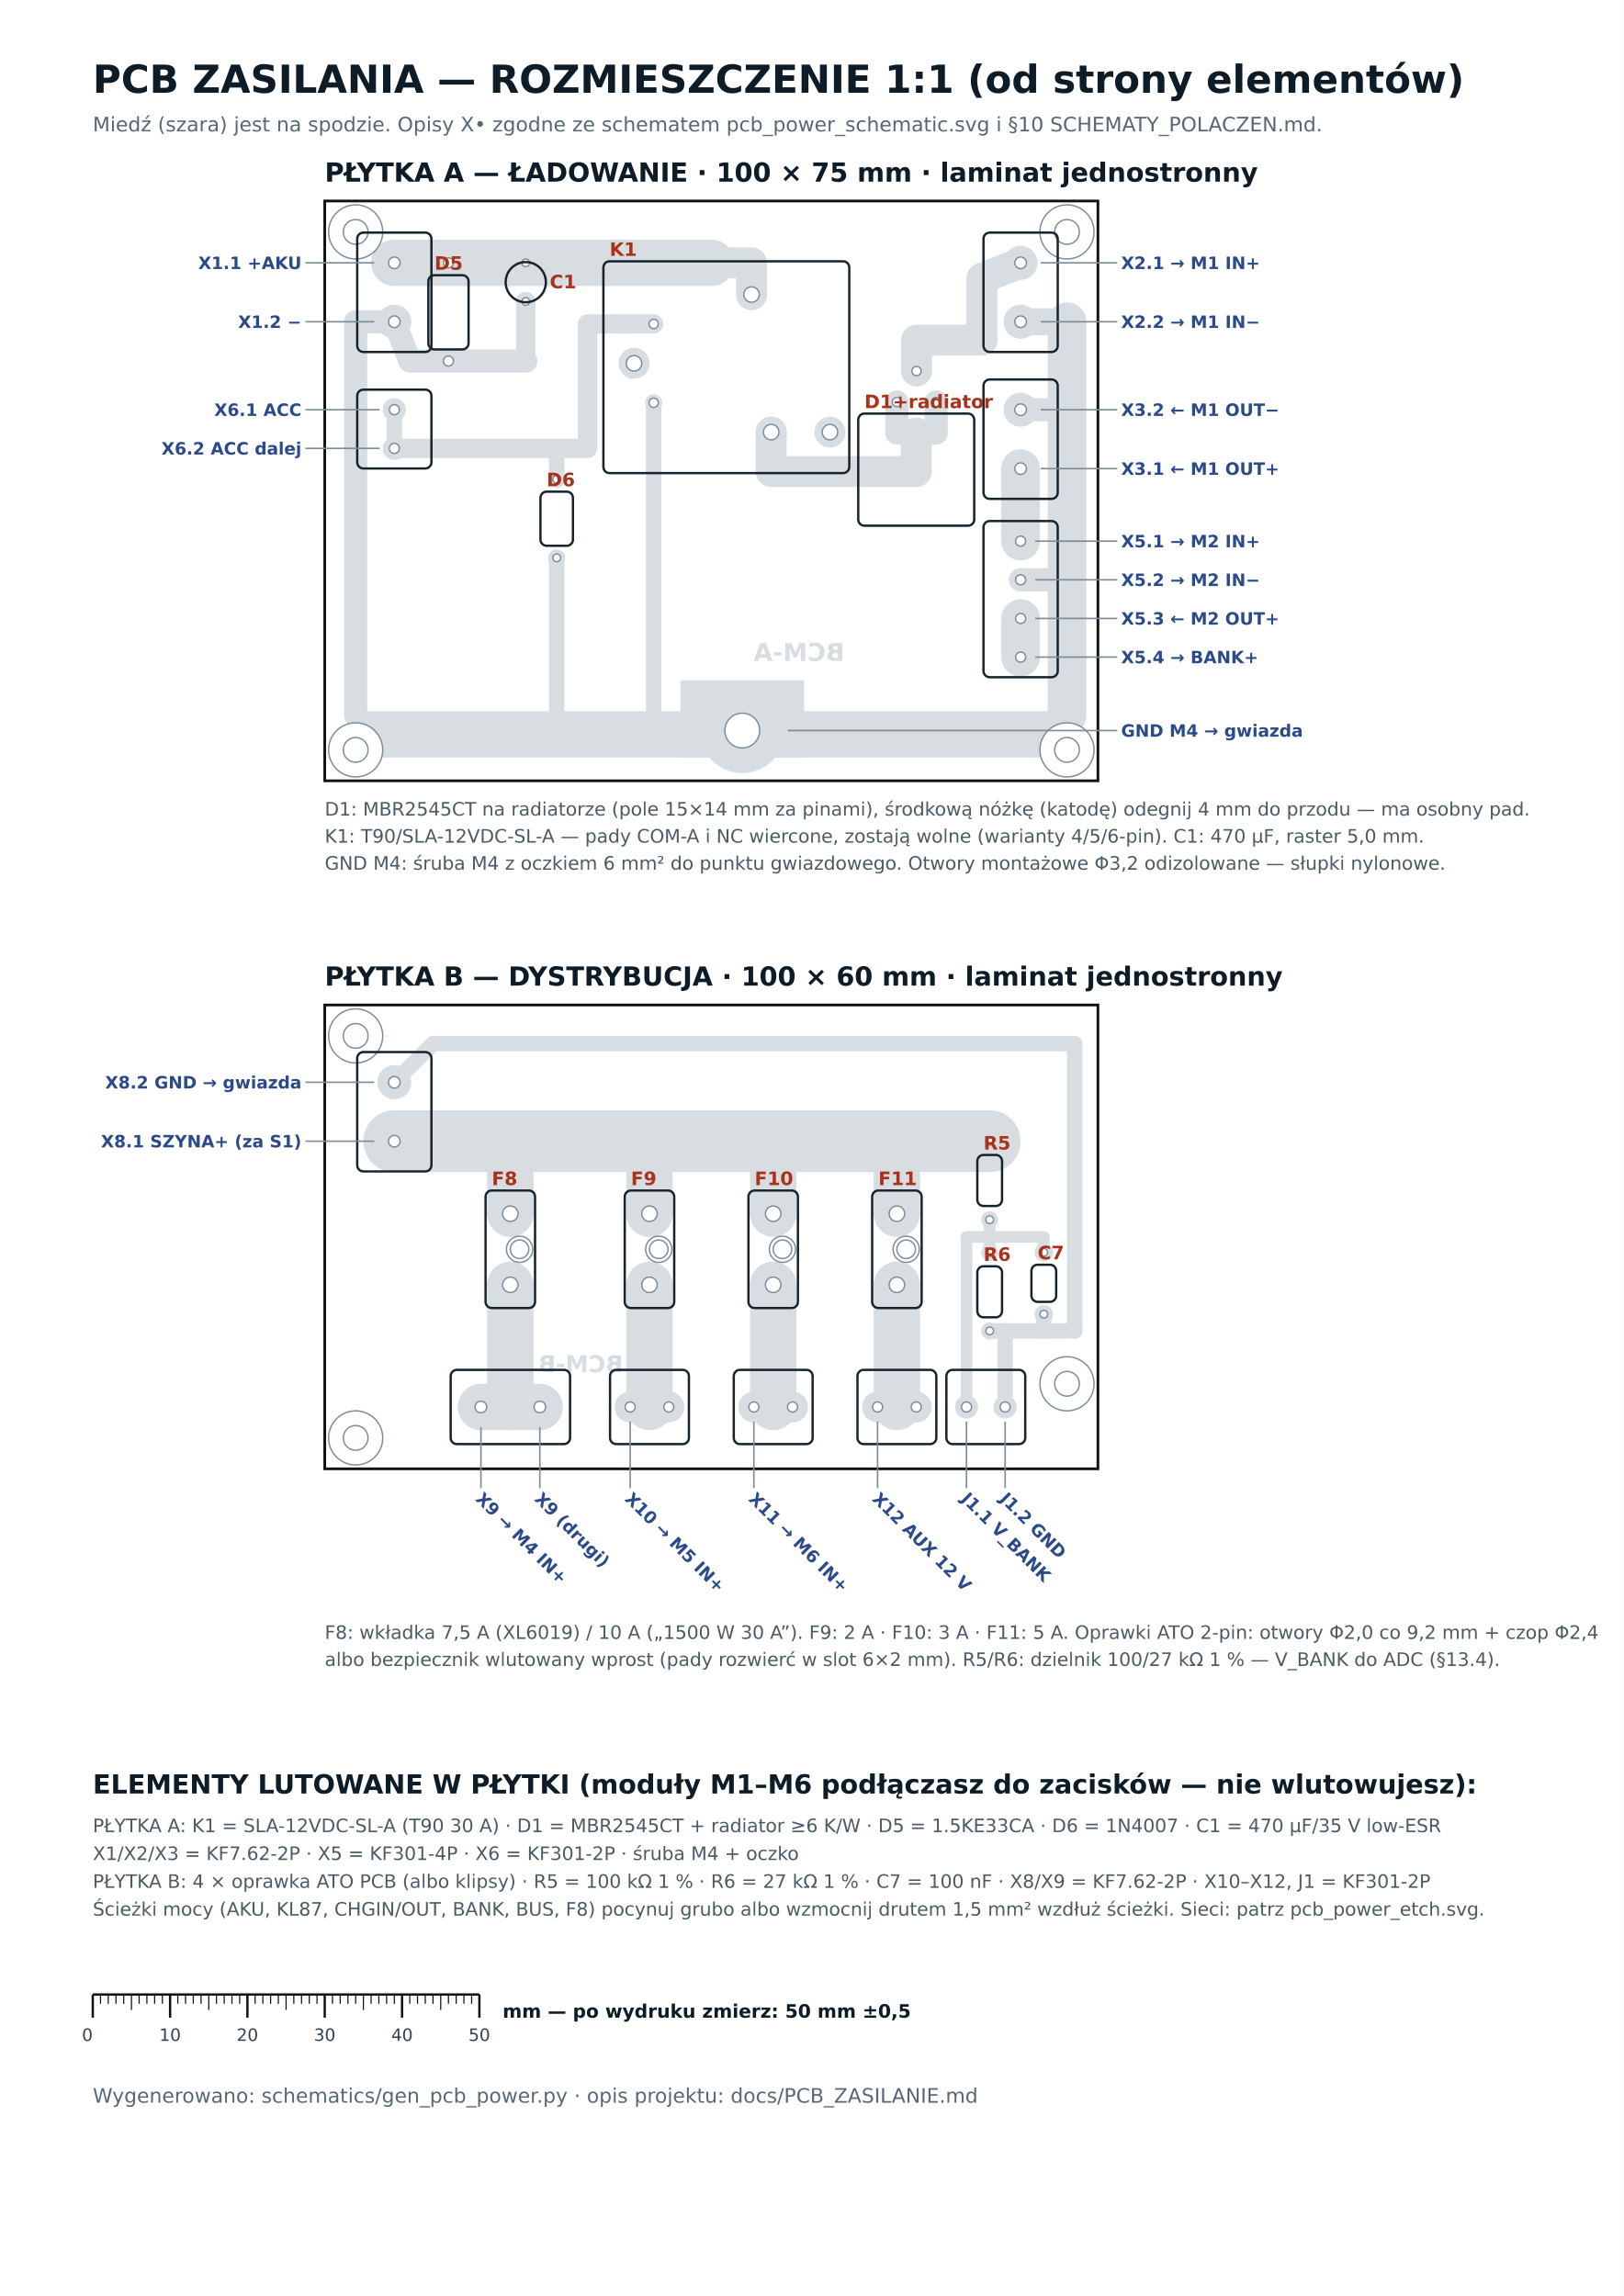
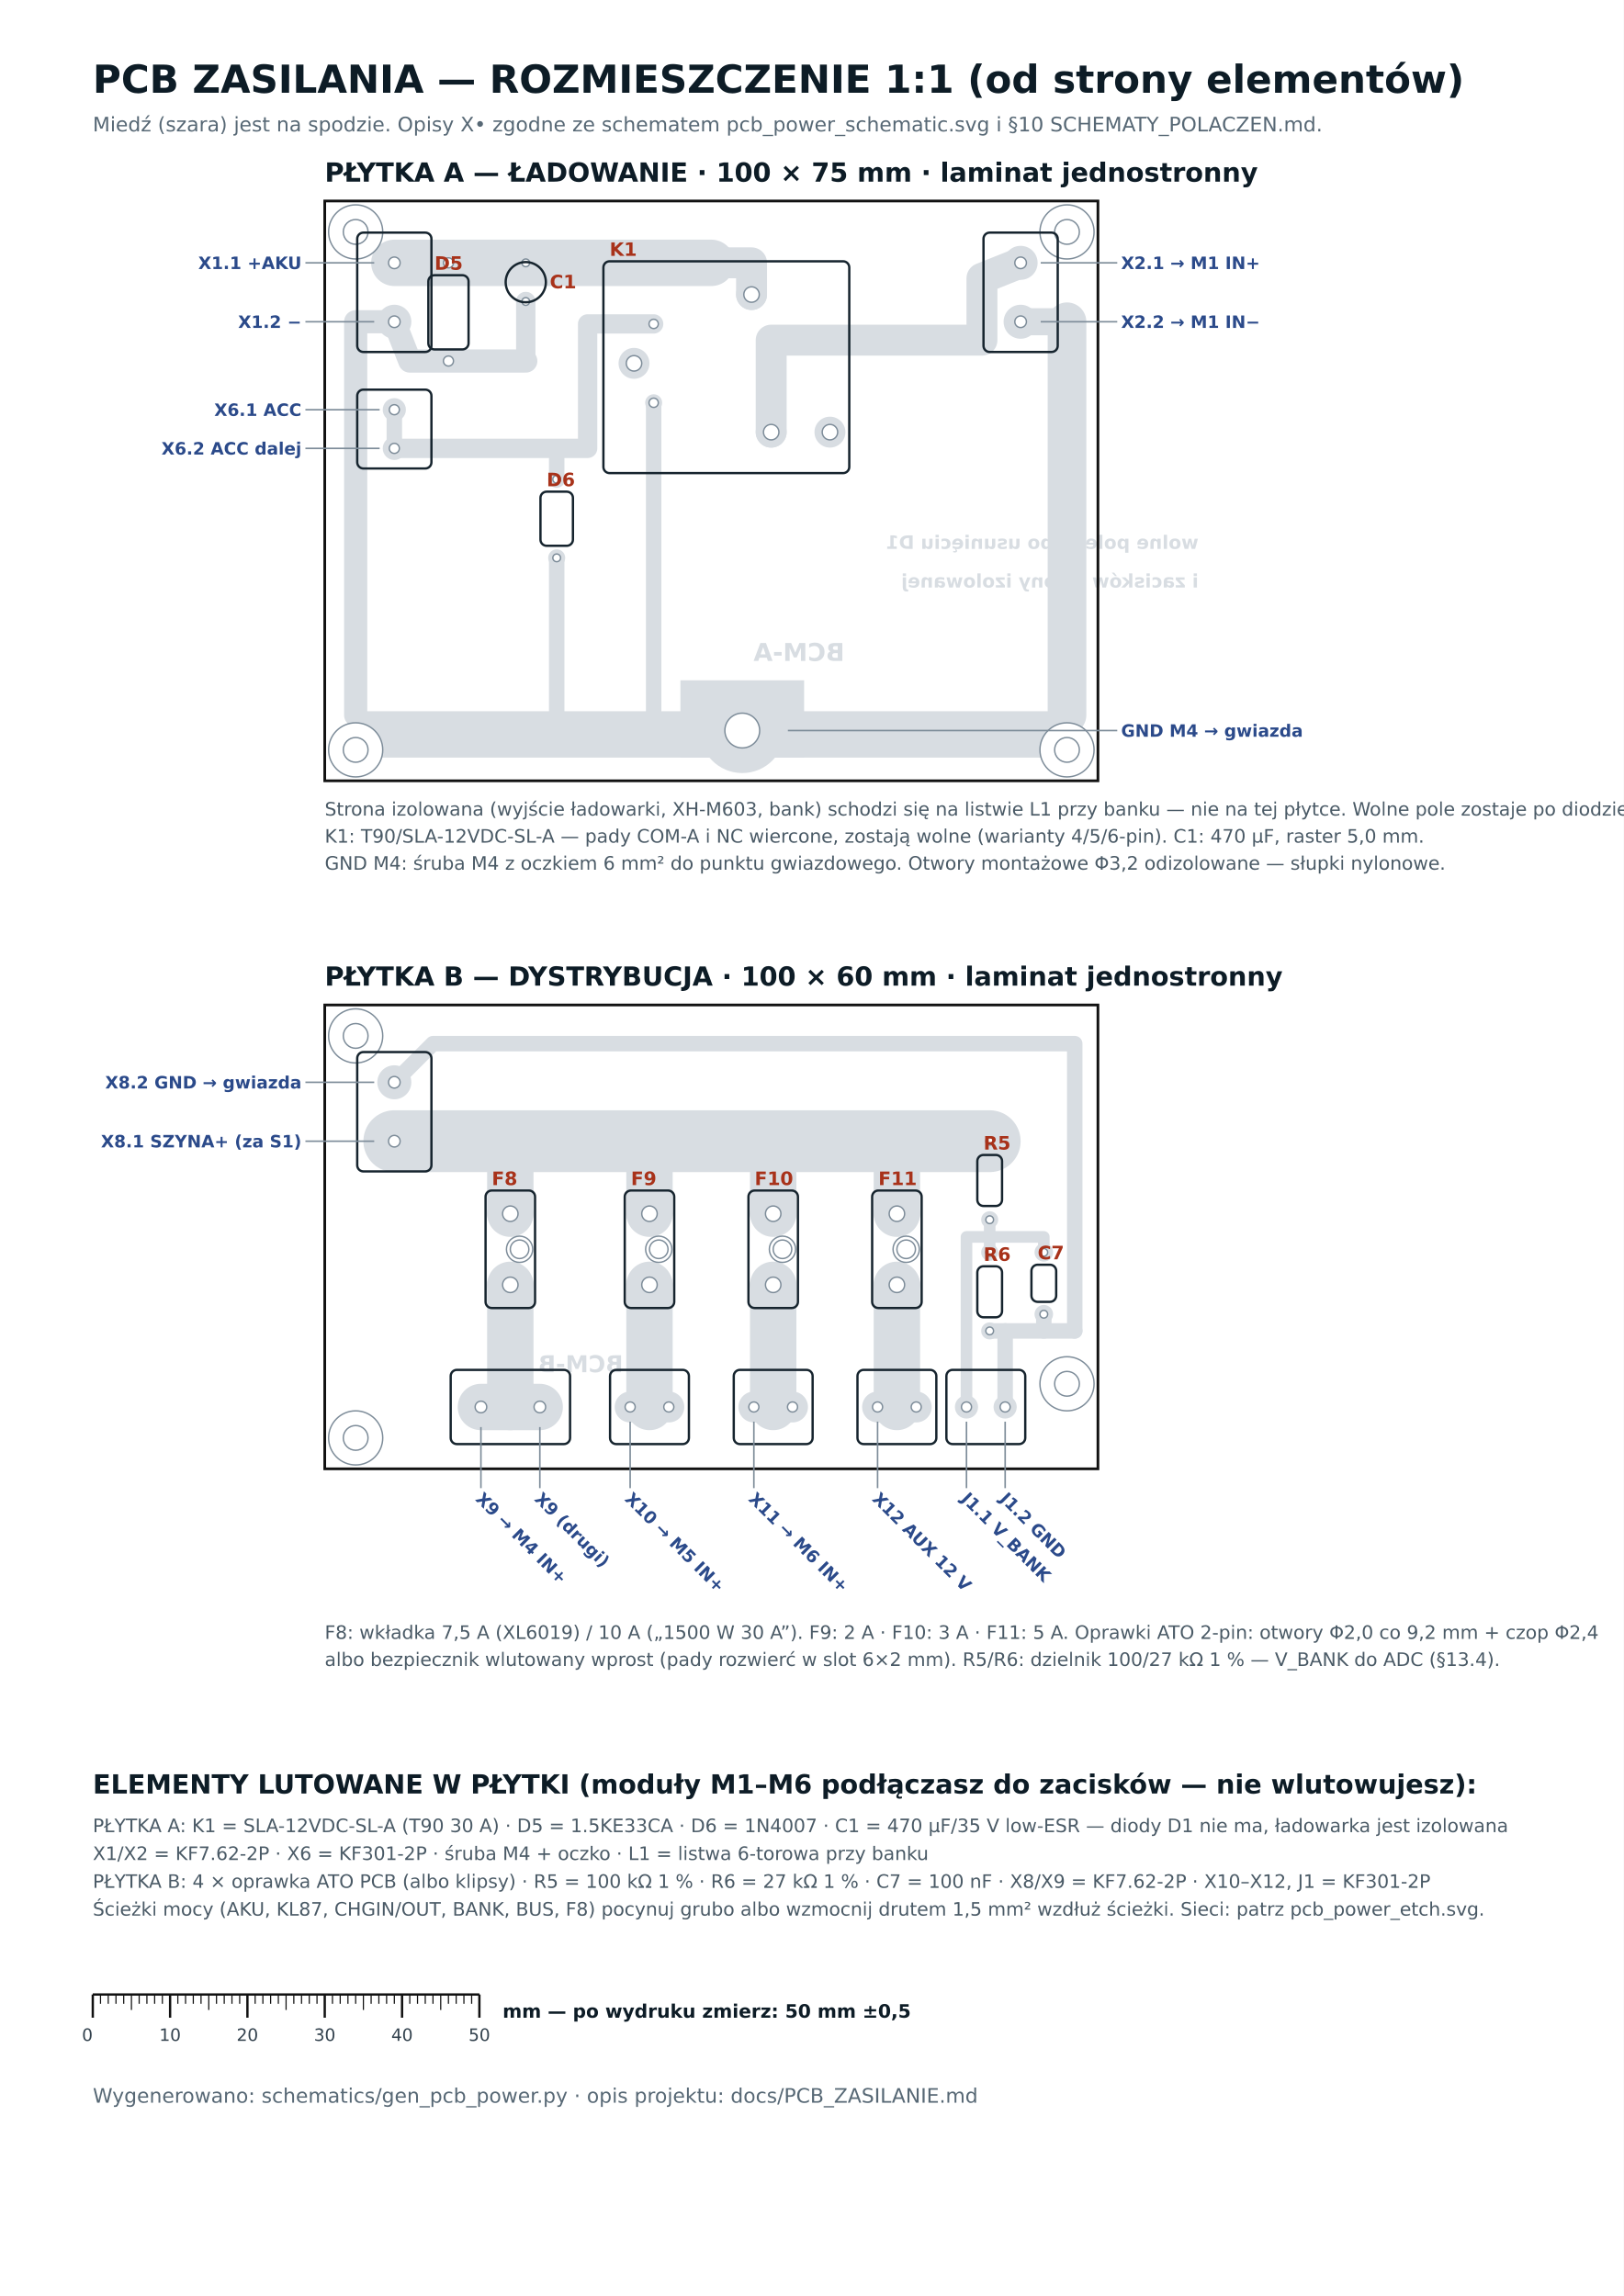
<svg xmlns="http://www.w3.org/2000/svg" width="210mm" height="297mm" viewBox="0 0 210 297" font-family="DejaVu Sans, Verdana, sans-serif">
  <style>
 .bg{fill:#ffffff}
 .cu{fill:#111111;stroke:none}
 .cuw{stroke:#111111;fill:none;stroke-linecap:round;stroke-linejoin:round}
 .drl{fill:#ffffff;stroke:none}
 .brd{fill:none;stroke:#111111;stroke-width:0.35}
 .brdg{fill:none;stroke:#98a6b0;stroke-width:0.3}
 .cul{fill:#d8dde2;stroke:none}
 .culw{stroke:#d8dde2;fill:none;stroke-linecap:round;stroke-linejoin:round}
 .drll{fill:#ffffff;stroke:#7d8c99;stroke-width:0.18}
 .sk{fill:none;stroke:#16242e;stroke-width:0.3}
 .ttl{font-size:5px;font-weight:bold;fill:#0d1c26}
 .sub{font-size:2.6px;fill:#576875}
 .h{font-size:3.4px;font-weight:bold;fill:#0d1c26}
 .l{font-size:2.2px;fill:#33424e}
 .lb{font-size:2.4px;font-weight:bold;fill:#0d1c26}
 .r{font-size:2.4px;font-weight:bold;fill:#a8321a}
 .re{font-size:2.4px;font-weight:bold;fill:#a8321a;text-anchor:end}
 .w{font-size:2.2px;fill:#2b4a8a;font-weight:bold}
 .we{font-size:2.2px;fill:#2b4a8a;font-weight:bold;text-anchor:end}
 .n{font-size:2.4px;fill:#4a5a66}
 .nb{font-size:2.6px;font-weight:bold;fill:#0d1c26}
 .ldr{stroke:#7d8c99;stroke-width:0.2;fill:none}
</style>
  <rect class="bg" x="0" y="0" width="210" height="297" />
  <text class="ttl" x="12" y="12">PCB ZASILANIA — ROZMIESZCZENIE 1:1 (od strony elementów)</text>
  <text class="sub" x="12" y="17">Miedź (szara) jest na spodzie. Opisy X• zgodne ze schematem pcb_power_schematic.svg i §10 SCHEMATY_POLACZEN.md.</text>
  <text class="h" x="42" y="23.5">PŁYTKA A — ŁADOWANIE · 100 × 75 mm · laminat jednostronny</text>
  <g transform="translate(42,26)">
    <rect class="cul" x="3" y="66" width="94" height="6" />
    <rect class="cul" x="46" y="62" width="16" height="10" />
    <path class="culw" stroke-width="6" d="M 9 8 L 50 8" />
    <path class="culw" stroke-width="4" d="M 50 8 L 55.2 8 L 55.2 12.1" />
    <path class="culw" stroke-width="3" d="M 9 15.62 L 11 20.7 L 26 20.7" />
    <path class="culw" stroke-width="2.5" d="M 26 13 L 26 20.7" />
    <path class="culw" stroke-width="3" d="M 9 15.62 L 4 15.62 L 4 66.5" />
    <path class="culw" stroke-width="2" d="M 9 27 L 9 32" />
    <path class="culw" stroke-width="2.5" d="M 9 32 L 34 32 L 34 15.9 L 42.54 15.9" />
    <path class="culw" stroke-width="2" d="M 30 36 L 30 32" />
    <path class="culw" stroke-width="2" d="M 30 46.16 L 30 66.5" />
    <path class="culw" stroke-width="2" d="M 42.54 26.1 L 42.54 66.5" />
-     <path class="culw" stroke-width="4" d="M 57.74 29.9 L 57.74 35 L 76.5 35 L 76.5 30" />
-     <path class="culw" stroke-width="3" d="M 74 26 L 74 30 L 79.08 30 L 79.08 26" />
-     <path class="culw" stroke-width="4" d="M 76.54 22 L 76.54 18 L 85 18 L 85 10 L 90 8" />
+     <path class="culw" stroke-width="4" d="M 57.74 29.9 L 57.74 18 L 85 18 L 85 10 L 90 8" />
    <path class="culw" stroke-width="3.5" d="M 90 15.62 L 96 15.62" />
    <path class="culw" stroke-width="5" d="M 96 15.62 L 96 66.5" />
-     <path class="culw" stroke-width="3" d="M 90 27 L 96 27" />
-     <path class="culw" stroke-width="3" d="M 90 49 L 96 49" />
-     <path class="culw" stroke-width="5" d="M 90 34.62 L 90 44" />
-     <path class="culw" stroke-width="5" d="M 90 54 L 90 59" />
    <circle class="cul" cx="9" cy="8.0" r="2.2" />
    <circle class="cul" cx="9" cy="15.62" r="2.2" />
    <circle class="cul" cx="9" cy="27.0" r="1.5" />
    <circle class="cul" cx="9" cy="32.0" r="1.5" />
    <circle class="cul" cx="90" cy="8.0" r="2.2" />
    <circle class="cul" cx="90" cy="15.62" r="2.2" />
-     <circle class="cul" cx="90" cy="27.0" r="2.2" />
-     <circle class="cul" cx="90" cy="34.62" r="2.2" />
-     <circle class="cul" cx="90" cy="44.0" r="1.5" />
-     <circle class="cul" cx="90" cy="49.0" r="1.5" />
-     <circle class="cul" cx="90" cy="54.0" r="1.5" />
-     <circle class="cul" cx="90" cy="59.0" r="1.5" />
    <circle class="cul" cx="16" cy="8" r="1.4" />
    <circle class="cul" cx="16" cy="20.7" r="1.4" />
    <circle class="cul" cx="26" cy="8" r="1.2" />
    <circle class="cul" cx="26" cy="13" r="1.2" />
    <circle class="cul" cx="40" cy="21" r="2.0" />
    <circle class="cul" cx="42.54" cy="15.9" r="1.1" />
    <circle class="cul" cx="42.54" cy="26.1" r="1.1" />
    <circle class="cul" cx="55.2" cy="12.1" r="2.0" />
    <circle class="cul" cx="57.74" cy="29.9" r="2.0" />
    <circle class="cul" cx="65.34" cy="29.9" r="2.0" />
-     <circle class="cul" cx="74" cy="26" r="1.3" />
-     <circle class="cul" cx="76.54" cy="22" r="1.5" />
-     <circle class="cul" cx="79.08" cy="26" r="1.3" />
    <circle class="cul" cx="30" cy="36" r="1.1" />
    <circle class="cul" cx="30" cy="46.16" r="1.1" />
    <circle class="cul" cx="54" cy="68.5" r="5.5" />
    <circle class="drll" cx="4" cy="4" r="3.5" />
    <circle class="drll" cx="96" cy="4" r="3.5" />
    <circle class="drll" cx="4" cy="71" r="3.5" />
    <circle class="drll" cx="96" cy="71" r="3.5" />
    <g transform="translate(57,59.5) scale(-1,1)">
      <text x="-10.24" y="0" font-size="3.2" font-weight="bold" fill="#d8dde2">BCM-A</text>
    </g>
+     <g transform="translate(70,45) scale(-1,1)">
+       <text x="-43.008" y="0" font-size="2.4" font-weight="bold" fill="#d8dde2">wolne pole — po usunięciu D1</text>
+     </g>
+     <g transform="translate(70,50) scale(-1,1)">
+       <text x="-43.008" y="0" font-size="2.4" font-weight="bold" fill="#d8dde2">i zacisków strony izolowanej</text>
+     </g>
    <circle class="drll" cx="9" cy="8.0" r="0.75" />
    <circle class="drll" cx="9" cy="15.62" r="0.75" />
    <circle class="drll" cx="9" cy="27.0" r="0.65" />
    <circle class="drll" cx="9" cy="32.0" r="0.65" />
    <circle class="drll" cx="90" cy="8.0" r="0.75" />
    <circle class="drll" cx="90" cy="15.62" r="0.75" />
-     <circle class="drll" cx="90" cy="27.0" r="0.75" />
-     <circle class="drll" cx="90" cy="34.62" r="0.75" />
-     <circle class="drll" cx="90" cy="44.0" r="0.65" />
-     <circle class="drll" cx="90" cy="49.0" r="0.65" />
-     <circle class="drll" cx="90" cy="54.0" r="0.65" />
-     <circle class="drll" cx="90" cy="59.0" r="0.65" />
    <circle class="drll" cx="16" cy="8" r="0.65" />
    <circle class="drll" cx="16" cy="20.7" r="0.65" />
    <circle class="drll" cx="26" cy="8" r="0.5" />
    <circle class="drll" cx="26" cy="13" r="0.5" />
    <circle class="drll" cx="40" cy="21" r="1.0" />
    <circle class="drll" cx="42.54" cy="15.9" r="0.6" />
    <circle class="drll" cx="42.54" cy="26.1" r="0.6" />
    <circle class="drll" cx="55.2" cy="12.1" r="1.0" />
    <circle class="drll" cx="57.74" cy="29.9" r="1.0" />
    <circle class="drll" cx="65.34" cy="29.9" r="1.0" />
-     <circle class="drll" cx="74" cy="26" r="0.6" />
-     <circle class="drll" cx="76.54" cy="22" r="0.6" />
-     <circle class="drll" cx="79.08" cy="26" r="0.6" />
    <circle class="drll" cx="30" cy="36" r="0.5" />
    <circle class="drll" cx="30" cy="46.16" r="0.5" />
    <circle class="drll" cx="54" cy="68.5" r="2.25" />
    <circle class="drll" cx="4" cy="4" r="1.6" />
    <circle class="drll" cx="96" cy="4" r="1.6" />
    <circle class="drll" cx="4" cy="71" r="1.6" />
    <circle class="drll" cx="96" cy="71" r="1.6" />
    <rect class="brd" x="0" y="0" width="100" height="75" />
  </g>
  <g transform="translate(42,26)">
    <rect class="sk" x="4.2" y="4.09" width="9.6" height="15.44" rx="0.8" />
    <rect class="sk" x="4.2" y="24.4" width="9.6" height="10.2" rx="0.8" />
    <rect class="sk" x="85.2" y="4.09" width="9.6" height="15.44" rx="0.8" />
-     <rect class="sk" x="85.2" y="23.09" width="9.6" height="15.44" rx="0.8" />
-     <rect class="sk" x="85.2" y="41.4" width="9.6" height="20.2" rx="0.8" />
    <rect class="sk" x="13.4" y="9.6" width="5.2" height="9.6" rx="0.8" />
    <text class="r" x="14.2" y="8.9">D5</text>
    <circle class="sk" cx="26" cy="10.5" r="2.6" />
    <text class="r" x="29.1" y="11.3">C1</text>
    <rect class="sk" x="36.04" y="7.8" width="31.8" height="27.4" rx="0.8" />
    <text class="r" x="36.84" y="7.1">K1</text>
-     <rect class="sk" x="69" y="27.5" width="15" height="14.5" rx="0.8" />
-     <text class="r" x="69.8" y="26.8">D1+radiator</text>
    <rect class="sk" x="27.9" y="37.6" width="4.2" height="7.0" rx="0.8" />
    <text class="r" x="28.7" y="36.9">D6</text>
  </g>
  <line class="ldr" x1="48.4" y1="34.0" x2="39.5" y2="34.0" />
  <text class="we" x="39" y="34.8">X1.1 +AKU</text>
  <line class="ldr" x1="48.4" y1="41.62" x2="39.5" y2="41.62" />
  <text class="we" x="39" y="42.42">X1.2 −</text>
  <line class="ldr" x1="49.1" y1="53.0" x2="39.5" y2="53.0" />
  <text class="we" x="39" y="53.8">X6.1 ACC</text>
  <line class="ldr" x1="49.1" y1="58.0" x2="39.5" y2="58.0" />
  <text class="we" x="39" y="58.8">X6.2 ACC dalej</text>
  <line class="ldr" x1="134.6" y1="34.0" x2="144.5" y2="34.0" />
  <text class="w" x="145" y="34.8">X2.1 → M1 IN+</text>
  <line class="ldr" x1="134.6" y1="41.62" x2="144.5" y2="41.62" />
  <text class="w" x="145" y="42.42">X2.2 → M1 IN−</text>
-   <line class="ldr" x1="134.6" y1="53.0" x2="144.5" y2="53.0" />
-   <text class="w" x="145" y="53.8">X3.2 ← M1 OUT−</text>
-   <line class="ldr" x1="134.6" y1="60.62" x2="144.5" y2="60.62" />
-   <text class="w" x="145" y="61.42">X3.1 ← M1 OUT+</text>
-   <line class="ldr" x1="133.9" y1="70.0" x2="144.5" y2="70.0" />
-   <text class="w" x="145" y="70.8">X5.1 → M2 IN+</text>
-   <line class="ldr" x1="133.9" y1="75.0" x2="144.5" y2="75.0" />
-   <text class="w" x="145" y="75.8">X5.2 → M2 IN−</text>
-   <line class="ldr" x1="133.9" y1="80.0" x2="144.5" y2="80.0" />
-   <text class="w" x="145" y="80.8">X5.3 ← M2 OUT+</text>
-   <line class="ldr" x1="133.9" y1="85.0" x2="144.5" y2="85.0" />
-   <text class="w" x="145" y="85.8">X5.4 → BANK+</text>
  <line class="ldr" x1="101.9" y1="94.5" x2="144.5" y2="94.5" />
  <text class="w" x="145" y="95.3">GND M4 → gwiazda</text>
-   <text class="n" x="42" y="105.5">D1: MBR2545CT na radiatorze (pole 15×14 mm za pinami), środkową nóżkę (katodę) odegnij 4 mm do przodu — ma osobny pad.</text>
+   <text class="n" x="42" y="105.5">Strona izolowana (wyjście ładowarki, XH-M603, bank) schodzi się na listwie L1 przy banku — nie na tej płytce. Wolne pole zostaje po diodzie D1.</text>
  <text class="n" x="42" y="109">K1: T90/SLA-12VDC-SL-A — pady COM-A i NC wiercone, zostają wolne (warianty 4/5/6-pin). C1: 470 µF, raster 5,0 mm.</text>
  <text class="n" x="42" y="112.5">GND M4: śruba M4 z oczkiem 6 mm² do punktu gwiazdowego. Otwory montażowe Φ3,2 odizolowane — słupki nylonowe.</text>
  <text class="h" x="42" y="127.5">PŁYTKA B — DYSTRYBUCJA · 100 × 60 mm · laminat jednostronny</text>
  <g transform="translate(42,130)">
    <path class="culw" stroke-width="8" d="M 9 17.62 L 86 17.62" />
    <path class="culw" stroke-width="6" d="M 24 17.62 L 24 27" />
    <path class="culw" stroke-width="6" d="M 24 36.2 L 24 52" />
    <path class="culw" stroke-width="6" d="M 42 17.62 L 42 27" />
    <path class="culw" stroke-width="6" d="M 42 36.2 L 42 52" />
    <path class="culw" stroke-width="6" d="M 58 17.62 L 58 27" />
    <path class="culw" stroke-width="6" d="M 58 36.2 L 58 52" />
    <path class="culw" stroke-width="6" d="M 74 17.62 L 74 27" />
    <path class="culw" stroke-width="6" d="M 74 36.2 L 74 52" />
    <path class="culw" stroke-width="6" d="M 20.2 52 L 27.8 52" />
    <path class="culw" stroke-width="4" d="M 39.5 52 L 44.5 52" />
    <path class="culw" stroke-width="4" d="M 55.5 52 L 60.5 52" />
    <path class="culw" stroke-width="4" d="M 71.5 52 L 76.5 52" />
    <path class="culw" stroke-width="1.5" d="M 86 27.78 L 86 32" />
    <path class="culw" stroke-width="1.5" d="M 86 30 L 93 30 L 93 32" />
    <path class="culw" stroke-width="1.5" d="M 86 30 L 83 30 L 83 52" />
    <path class="culw" stroke-width="2" d="M 93 40 L 93 42.16" />
    <path class="culw" stroke-width="2" d="M 86 42.16 L 97 42.16" />
    <path class="culw" stroke-width="2" d="M 88 42.16 L 88 52" />
    <path class="culw" stroke-width="2" d="M 9 10 L 14 5 L 97 5 L 97 42.16" />
    <circle class="cul" cx="9" cy="10.0" r="2.2" />
    <circle class="cul" cx="9" cy="17.62" r="2.2" />
    <rect class="cul" x="21.0" y="25.0" width="6.0" height="4.0" rx="2.0" />
    <rect class="cul" x="21.0" y="34.2" width="6.0" height="4.0" rx="2.0" />
    <rect class="cul" x="39.0" y="25.0" width="6.0" height="4.0" rx="2.0" />
    <rect class="cul" x="39.0" y="34.2" width="6.0" height="4.0" rx="2.0" />
    <rect class="cul" x="55.0" y="25.0" width="6.0" height="4.0" rx="2.0" />
    <rect class="cul" x="55.0" y="34.2" width="6.0" height="4.0" rx="2.0" />
    <rect class="cul" x="71.0" y="25.0" width="6.0" height="4.0" rx="2.0" />
    <rect class="cul" x="71.0" y="34.2" width="6.0" height="4.0" rx="2.0" />
    <circle class="cul" cx="20.2" cy="52" r="2.2" />
    <circle class="cul" cx="27.82" cy="52" r="2.2" />
    <circle class="cul" cx="39.5" cy="52" r="1.5" />
    <circle class="cul" cx="44.5" cy="52" r="1.5" />
    <circle class="cul" cx="55.5" cy="52" r="1.5" />
    <circle class="cul" cx="60.5" cy="52" r="1.5" />
    <circle class="cul" cx="71.5" cy="52" r="1.5" />
    <circle class="cul" cx="76.5" cy="52" r="1.5" />
    <circle class="cul" cx="83.0" cy="52" r="1.5" />
    <circle class="cul" cx="88.0" cy="52" r="1.5" />
    <circle class="cul" cx="86" cy="17.62" r="1.1" />
    <circle class="cul" cx="86" cy="27.78" r="1.1" />
    <circle class="cul" cx="86" cy="32" r="1.1" />
    <circle class="cul" cx="86" cy="42.16" r="1.1" />
    <circle class="cul" cx="93" cy="32" r="1.2" />
    <circle class="cul" cx="93" cy="40" r="1.2" />
    <circle class="drll" cx="25.2" cy="31.6" r="1.7" />
    <circle class="drll" cx="43.2" cy="31.6" r="1.7" />
    <circle class="drll" cx="59.2" cy="31.6" r="1.7" />
    <circle class="drll" cx="75.2" cy="31.6" r="1.7" />
    <circle class="drll" cx="4" cy="4" r="3.5" />
    <circle class="drll" cx="4" cy="56" r="3.5" />
    <circle class="drll" cx="96" cy="49" r="3.5" />
    <g transform="translate(29,47.5) scale(-1,1)">
      <text x="-9.6" y="0" font-size="3.0" font-weight="bold" fill="#d8dde2">BCM-B</text>
    </g>
    <circle class="drll" cx="9" cy="10.0" r="0.75" />
    <circle class="drll" cx="9" cy="17.62" r="0.75" />
    <circle class="drll" cx="24" cy="27" r="1.0" />
    <circle class="drll" cx="24" cy="36.2" r="1.0" />
    <circle class="drll" cx="42" cy="27" r="1.0" />
    <circle class="drll" cx="42" cy="36.2" r="1.0" />
    <circle class="drll" cx="58" cy="27" r="1.0" />
    <circle class="drll" cx="58" cy="36.2" r="1.0" />
    <circle class="drll" cx="74" cy="27" r="1.0" />
    <circle class="drll" cx="74" cy="36.2" r="1.0" />
    <circle class="drll" cx="20.2" cy="52" r="0.75" />
    <circle class="drll" cx="27.82" cy="52" r="0.75" />
    <circle class="drll" cx="39.5" cy="52" r="0.65" />
    <circle class="drll" cx="44.5" cy="52" r="0.65" />
    <circle class="drll" cx="55.5" cy="52" r="0.65" />
    <circle class="drll" cx="60.5" cy="52" r="0.65" />
    <circle class="drll" cx="71.5" cy="52" r="0.65" />
    <circle class="drll" cx="76.5" cy="52" r="0.65" />
    <circle class="drll" cx="83.0" cy="52" r="0.65" />
    <circle class="drll" cx="88.0" cy="52" r="0.65" />
    <circle class="drll" cx="86" cy="17.62" r="0.5" />
    <circle class="drll" cx="86" cy="27.78" r="0.5" />
    <circle class="drll" cx="86" cy="32" r="0.5" />
    <circle class="drll" cx="86" cy="42.16" r="0.5" />
    <circle class="drll" cx="93" cy="32" r="0.5" />
    <circle class="drll" cx="93" cy="40" r="0.5" />
    <circle class="drll" cx="25.2" cy="31.6" r="1.2" />
    <circle class="drll" cx="43.2" cy="31.6" r="1.2" />
    <circle class="drll" cx="59.2" cy="31.6" r="1.2" />
    <circle class="drll" cx="75.2" cy="31.6" r="1.2" />
    <circle class="drll" cx="4" cy="4" r="1.6" />
    <circle class="drll" cx="4" cy="56" r="1.6" />
    <circle class="drll" cx="96" cy="49" r="1.6" />
    <rect class="brd" x="0" y="0" width="100" height="60" />
  </g>
  <g transform="translate(42,130)">
    <rect class="sk" x="4.2" y="6.09" width="9.6" height="15.44" rx="0.8" />
    <rect class="sk" x="20.8" y="24.0" width="6.4" height="15.2" rx="0.8" />
    <text class="r" x="21.6" y="23.3">F8</text>
    <rect class="sk" x="38.8" y="24.0" width="6.4" height="15.2" rx="0.8" />
    <text class="r" x="39.6" y="23.3">F9</text>
    <rect class="sk" x="54.8" y="24.0" width="6.4" height="15.2" rx="0.8" />
    <text class="r" x="55.6" y="23.3">F10</text>
    <rect class="sk" x="70.8" y="24.0" width="6.4" height="15.2" rx="0.8" />
    <text class="r" x="71.6" y="23.3">F11</text>
    <rect class="sk" x="16.29" y="47.2" width="15.44" height="9.6" rx="0.8" />
    <rect class="sk" x="36.9" y="47.2" width="10.2" height="9.6" rx="0.8" />
    <rect class="sk" x="52.9" y="47.2" width="10.2" height="9.6" rx="0.8" />
    <rect class="sk" x="68.9" y="47.2" width="10.2" height="9.6" rx="0.8" />
    <rect class="sk" x="80.4" y="47.2" width="10.2" height="9.6" rx="0.8" />
    <rect class="sk" x="84.4" y="19.4" width="3.2" height="6.6" rx="0.8" />
    <text class="r" x="85.2" y="18.7">R5</text>
    <rect class="sk" x="84.4" y="33.8" width="3.2" height="6.6" rx="0.8" />
    <text class="r" x="85.2" y="33.1">R6</text>
    <rect class="sk" x="91.4" y="33.6" width="3.2" height="4.8" rx="0.8" />
    <text class="r" x="92.2" y="32.9">C7</text>
  </g>
  <line class="ldr" x1="48.4" y1="140.0" x2="39.5" y2="140.0" />
  <text class="we" x="39" y="140.8">X8.2 GND → gwiazda</text>
  <line class="ldr" x1="48.4" y1="147.62" x2="39.5" y2="147.62" />
  <text class="we" x="39" y="148.42">X8.1 SZYNA+ (za S1)</text>
  <line class="ldr" x1="62.2" y1="184.6" x2="62.2" y2="192.5" />
  <g transform="translate(61.4,194) rotate(45)">
    <text class="w" x="0" y="0">X9 → M4 IN+</text>
  </g>
  <line class="ldr" x1="69.82" y1="184.6" x2="69.82" y2="192.5" />
  <g transform="translate(69.02,194) rotate(45)">
    <text class="w" x="0" y="0">X9 (drugi)</text>
  </g>
  <line class="ldr" x1="81.5" y1="183.9" x2="81.5" y2="192.5" />
  <g transform="translate(80.7,194) rotate(45)">
    <text class="w" x="0" y="0">X10 → M5 IN+</text>
  </g>
  <line class="ldr" x1="97.5" y1="183.9" x2="97.5" y2="192.5" />
  <g transform="translate(96.7,194) rotate(45)">
    <text class="w" x="0" y="0">X11 → M6 IN+</text>
  </g>
  <line class="ldr" x1="113.5" y1="183.9" x2="113.5" y2="192.5" />
  <g transform="translate(112.7,194) rotate(45)">
    <text class="w" x="0" y="0">X12 AUX 12 V</text>
  </g>
  <line class="ldr" x1="125.0" y1="183.9" x2="125.0" y2="192.5" />
  <g transform="translate(124.2,194) rotate(45)">
    <text class="w" x="0" y="0">J1.1 V_BANK</text>
  </g>
  <line class="ldr" x1="130.0" y1="183.9" x2="130.0" y2="192.5" />
  <g transform="translate(129.2,194) rotate(45)">
    <text class="w" x="0" y="0">J1.2 GND</text>
  </g>
  <text class="n" x="42" y="212">F8: wkładka 7,5 A (XL6019) / 10 A („1500 W 30 A”). F9: 2 A · F10: 3 A · F11: 5 A. Oprawki ATO 2-pin: otwory Φ2,0 co 9,2 mm + czop Φ2,4</text>
  <text class="n" x="42" y="215.5">albo bezpiecznik wlutowany wprost (pady rozwierć w slot 6×2 mm). R5/R6: dzielnik 100/27 kΩ 1 % — V_BANK do ADC (§13.4).</text>
  <text class="h" x="12" y="232">ELEMENTY LUTOWANE W PŁYTKI (moduły M1–M6 podłączasz do zacisków — nie wlutowujesz):</text>
-   <text class="n" x="12" y="237.0">PŁYTKA A:  K1 = SLA-12VDC-SL-A (T90 30 A) · D1 = MBR2545CT + radiator ≥6 K/W · D5 = 1.5KE33CA · D6 = 1N4007 · C1 = 470 µF/35 V low-ESR</text>
-   <text class="n" x="12" y="240.6">           X1/X2/X3 = KF7.62-2P · X5 = KF301-4P · X6 = KF301-2P · śruba M4 + oczko</text>
+   <text class="n" x="12" y="237.0">PŁYTKA A:  K1 = SLA-12VDC-SL-A (T90 30 A) · D5 = 1.5KE33CA · D6 = 1N4007 · C1 = 470 µF/35 V low-ESR — diody D1 nie ma, ładowarka jest izolowana</text>
+   <text class="n" x="12" y="240.6">           X1/X2 = KF7.62-2P · X6 = KF301-2P · śruba M4 + oczko · L1 = listwa 6-torowa przy banku</text>
  <text class="n" x="12" y="244.2">PŁYTKA B:  4 × oprawka ATO PCB (albo klipsy) · R5 = 100 kΩ 1 % · R6 = 27 kΩ 1 % · C7 = 100 nF · X8/X9 = KF7.62-2P · X10–X12, J1 = KF301-2P</text>
  <text class="n" x="12" y="247.8">Ścieżki mocy (AKU, KL87, CHGIN/OUT, BANK, BUS, F8) pocynuj grubo albo wzmocnij drutem 1,5 mm² wzdłuż ścieżki. Sieci: patrz pcb_power_etch.svg.</text>
  <line x1="12" y1="258" x2="62" y2="258" stroke="#111" stroke-width="0.3" />
  <line x1="12" y1="258" x2="12" y2="261" stroke="#111" stroke-width="0.3" />
  <line x1="13" y1="258" x2="13" y2="259.2" stroke="#111" stroke-width="0.15" />
  <line x1="14" y1="258" x2="14" y2="259.2" stroke="#111" stroke-width="0.15" />
  <line x1="15" y1="258" x2="15" y2="259.2" stroke="#111" stroke-width="0.15" />
  <line x1="16" y1="258" x2="16" y2="259.2" stroke="#111" stroke-width="0.15" />
  <line x1="17" y1="258" x2="17" y2="260" stroke="#111" stroke-width="0.15" />
  <line x1="18" y1="258" x2="18" y2="259.2" stroke="#111" stroke-width="0.15" />
  <line x1="19" y1="258" x2="19" y2="259.2" stroke="#111" stroke-width="0.15" />
  <line x1="20" y1="258" x2="20" y2="259.2" stroke="#111" stroke-width="0.15" />
  <line x1="21" y1="258" x2="21" y2="259.2" stroke="#111" stroke-width="0.15" />
  <line x1="22" y1="258" x2="22" y2="261" stroke="#111" stroke-width="0.3" />
  <line x1="23" y1="258" x2="23" y2="259.2" stroke="#111" stroke-width="0.15" />
  <line x1="24" y1="258" x2="24" y2="259.2" stroke="#111" stroke-width="0.15" />
  <line x1="25" y1="258" x2="25" y2="259.2" stroke="#111" stroke-width="0.15" />
  <line x1="26" y1="258" x2="26" y2="259.2" stroke="#111" stroke-width="0.15" />
  <line x1="27" y1="258" x2="27" y2="260" stroke="#111" stroke-width="0.15" />
  <line x1="28" y1="258" x2="28" y2="259.2" stroke="#111" stroke-width="0.15" />
  <line x1="29" y1="258" x2="29" y2="259.2" stroke="#111" stroke-width="0.15" />
  <line x1="30" y1="258" x2="30" y2="259.2" stroke="#111" stroke-width="0.15" />
  <line x1="31" y1="258" x2="31" y2="259.2" stroke="#111" stroke-width="0.15" />
  <line x1="32" y1="258" x2="32" y2="261" stroke="#111" stroke-width="0.3" />
  <line x1="33" y1="258" x2="33" y2="259.2" stroke="#111" stroke-width="0.15" />
  <line x1="34" y1="258" x2="34" y2="259.2" stroke="#111" stroke-width="0.15" />
  <line x1="35" y1="258" x2="35" y2="259.2" stroke="#111" stroke-width="0.15" />
  <line x1="36" y1="258" x2="36" y2="259.2" stroke="#111" stroke-width="0.15" />
  <line x1="37" y1="258" x2="37" y2="260" stroke="#111" stroke-width="0.15" />
  <line x1="38" y1="258" x2="38" y2="259.2" stroke="#111" stroke-width="0.15" />
  <line x1="39" y1="258" x2="39" y2="259.2" stroke="#111" stroke-width="0.15" />
  <line x1="40" y1="258" x2="40" y2="259.2" stroke="#111" stroke-width="0.15" />
  <line x1="41" y1="258" x2="41" y2="259.2" stroke="#111" stroke-width="0.15" />
  <line x1="42" y1="258" x2="42" y2="261" stroke="#111" stroke-width="0.3" />
  <line x1="43" y1="258" x2="43" y2="259.2" stroke="#111" stroke-width="0.15" />
  <line x1="44" y1="258" x2="44" y2="259.2" stroke="#111" stroke-width="0.15" />
  <line x1="45" y1="258" x2="45" y2="259.2" stroke="#111" stroke-width="0.15" />
  <line x1="46" y1="258" x2="46" y2="259.2" stroke="#111" stroke-width="0.15" />
  <line x1="47" y1="258" x2="47" y2="260" stroke="#111" stroke-width="0.15" />
  <line x1="48" y1="258" x2="48" y2="259.2" stroke="#111" stroke-width="0.15" />
  <line x1="49" y1="258" x2="49" y2="259.2" stroke="#111" stroke-width="0.15" />
  <line x1="50" y1="258" x2="50" y2="259.2" stroke="#111" stroke-width="0.15" />
  <line x1="51" y1="258" x2="51" y2="259.2" stroke="#111" stroke-width="0.15" />
  <line x1="52" y1="258" x2="52" y2="261" stroke="#111" stroke-width="0.3" />
  <line x1="53" y1="258" x2="53" y2="259.2" stroke="#111" stroke-width="0.15" />
  <line x1="54" y1="258" x2="54" y2="259.2" stroke="#111" stroke-width="0.15" />
  <line x1="55" y1="258" x2="55" y2="259.2" stroke="#111" stroke-width="0.15" />
  <line x1="56" y1="258" x2="56" y2="259.2" stroke="#111" stroke-width="0.15" />
  <line x1="57" y1="258" x2="57" y2="260" stroke="#111" stroke-width="0.15" />
  <line x1="58" y1="258" x2="58" y2="259.2" stroke="#111" stroke-width="0.15" />
  <line x1="59" y1="258" x2="59" y2="259.2" stroke="#111" stroke-width="0.15" />
  <line x1="60" y1="258" x2="60" y2="259.2" stroke="#111" stroke-width="0.15" />
  <line x1="61" y1="258" x2="61" y2="259.2" stroke="#111" stroke-width="0.15" />
  <line x1="62" y1="258" x2="62" y2="261" stroke="#111" stroke-width="0.3" />
  <text class="l" x="10.6" y="264">0</text>
  <text class="l" x="20.6" y="264">10</text>
  <text class="l" x="30.6" y="264">20</text>
  <text class="l" x="40.6" y="264">30</text>
  <text class="l" x="50.6" y="264">40</text>
  <text class="l" x="60.6" y="264">50</text>
  <text class="lb" x="65" y="261">mm — po wydruku zmierz: 50 mm ±0,5</text>
  <text class="sub" x="12" y="272">Wygenerowano: schematics/gen_pcb_power.py · opis projektu: docs/PCB_ZASILANIE.md</text>
</svg>
